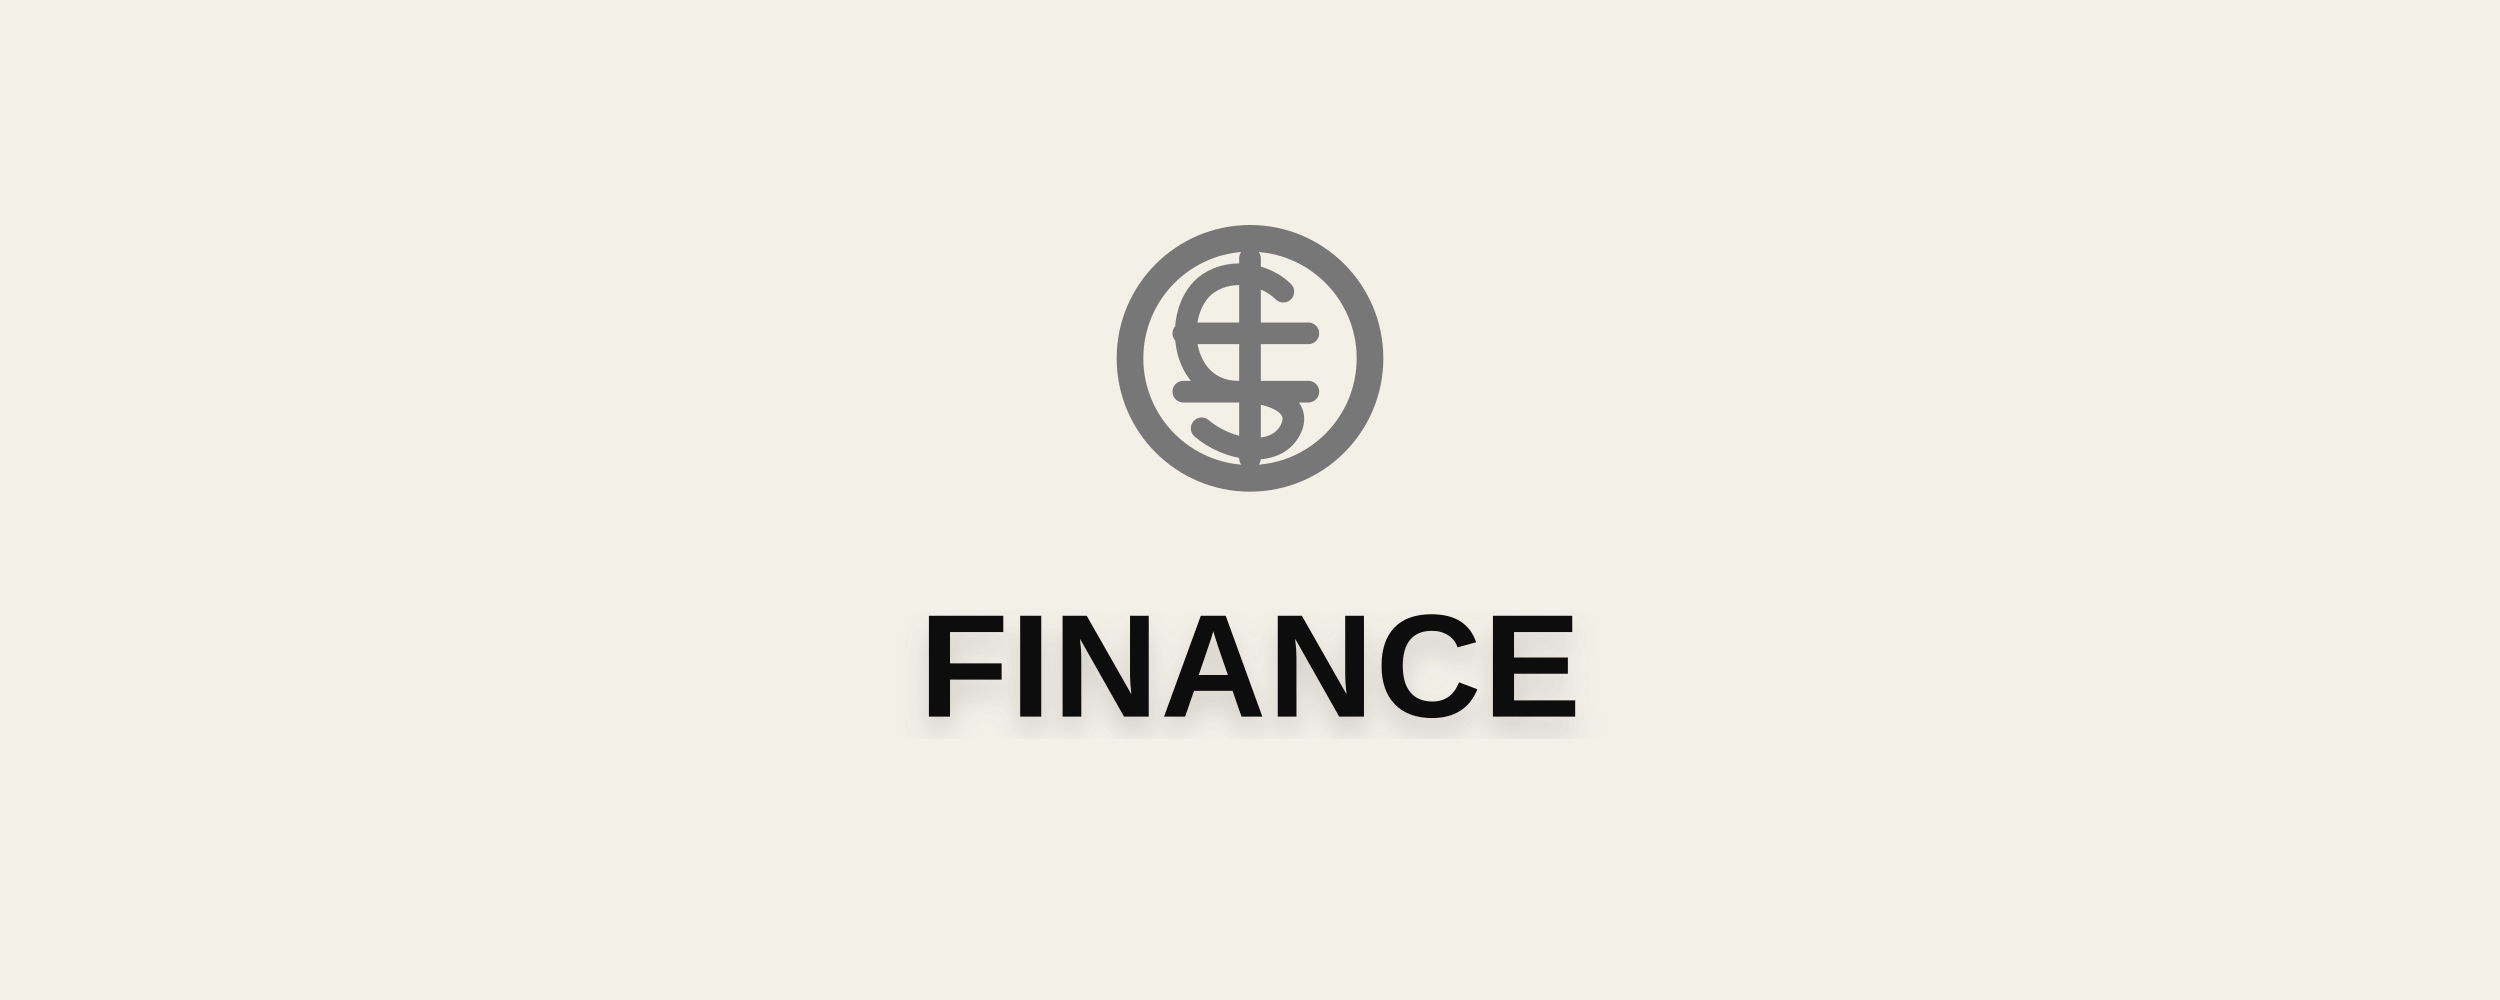
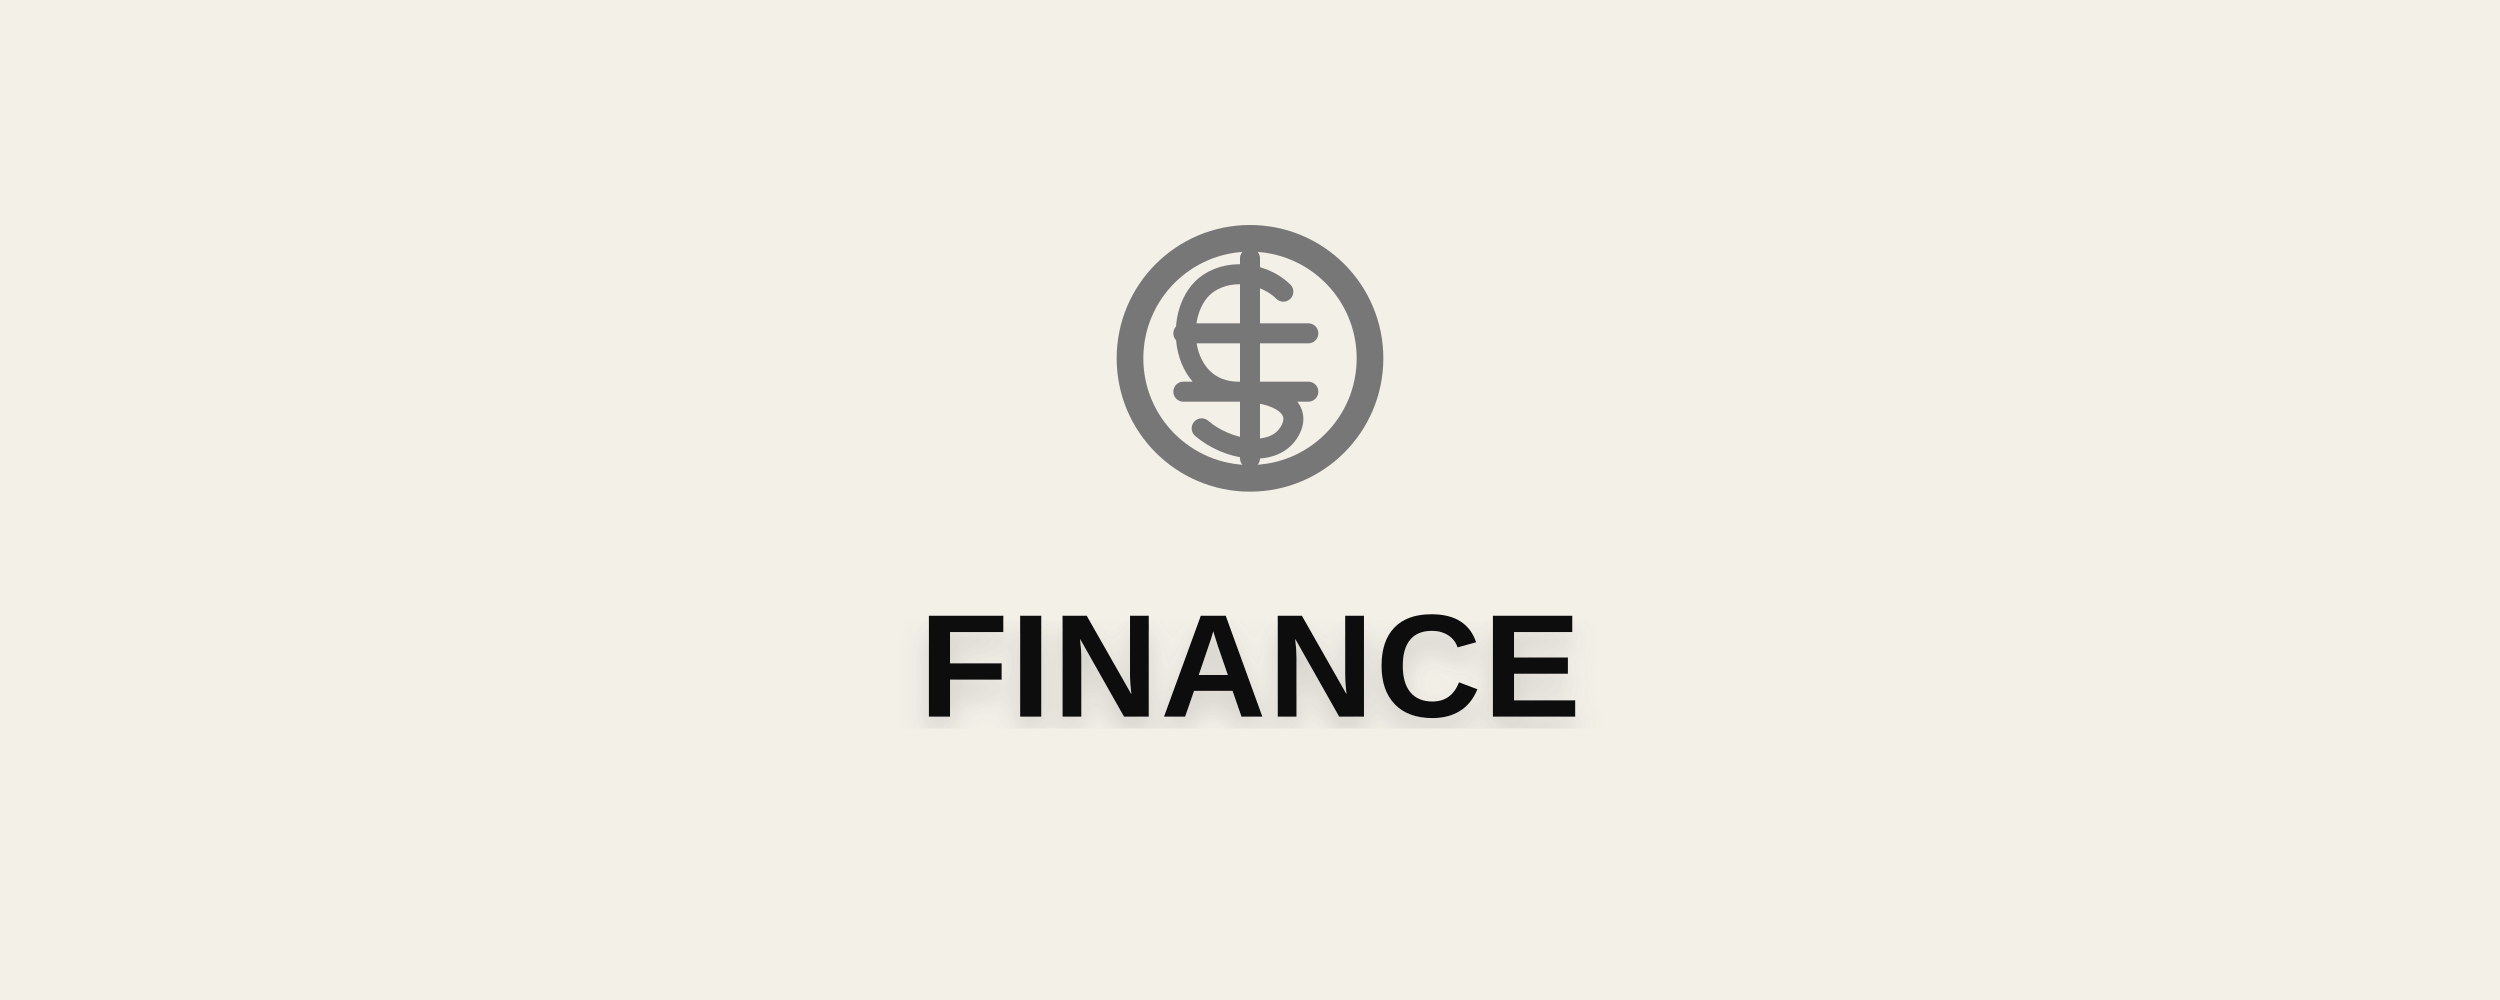
- <svg xmlns="http://www.w3.org/2000/svg" width="1500" height="600" viewBox="0 0 1500 600">
+ <svg xmlns="http://www.w3.org/2000/svg" width="1500" height="600">
  <defs>
-     <filter id="s" x="-20%" y="-20%" width="140%" height="140%">
+     <filter id="s">
      <feDropShadow dx="0" dy="10" stdDeviation="8" flood-color="#777" flood-opacity=".28" />
    </filter>
  </defs>
  <rect width="1500" height="600" fill="#f3f0e8" />
  <g>
    <circle cx="750" cy="215" r="72" fill="none" stroke="#777" stroke-width="16" />
-     <path d="M770 175c-10-10-30-15-45-5-22 15-18 65 18 65 24 0 40 10 30 25-10 15-37 10-52-3M750 155v120M710 200h75M710 235h75" fill="none" stroke="#777" stroke-width="13" stroke-linecap="round" />
+     <path d="M770 175c-10-10-30-15-45-5-22 15-18 65 18 65 24 0 40 10 30 25-10 15-37 10-52-3M750 155v120M710 200h75M710 235h75" fill="none" stroke="#777" stroke-width="12" stroke-linecap="round" />
  </g>
  <text x="750" y="430" text-anchor="middle" font-family="Arial,Helvetica,sans-serif" font-size="88" font-weight="800" letter-spacing="1" fill="#111" filter="url(#s)">FINANCE</text>
</svg>
